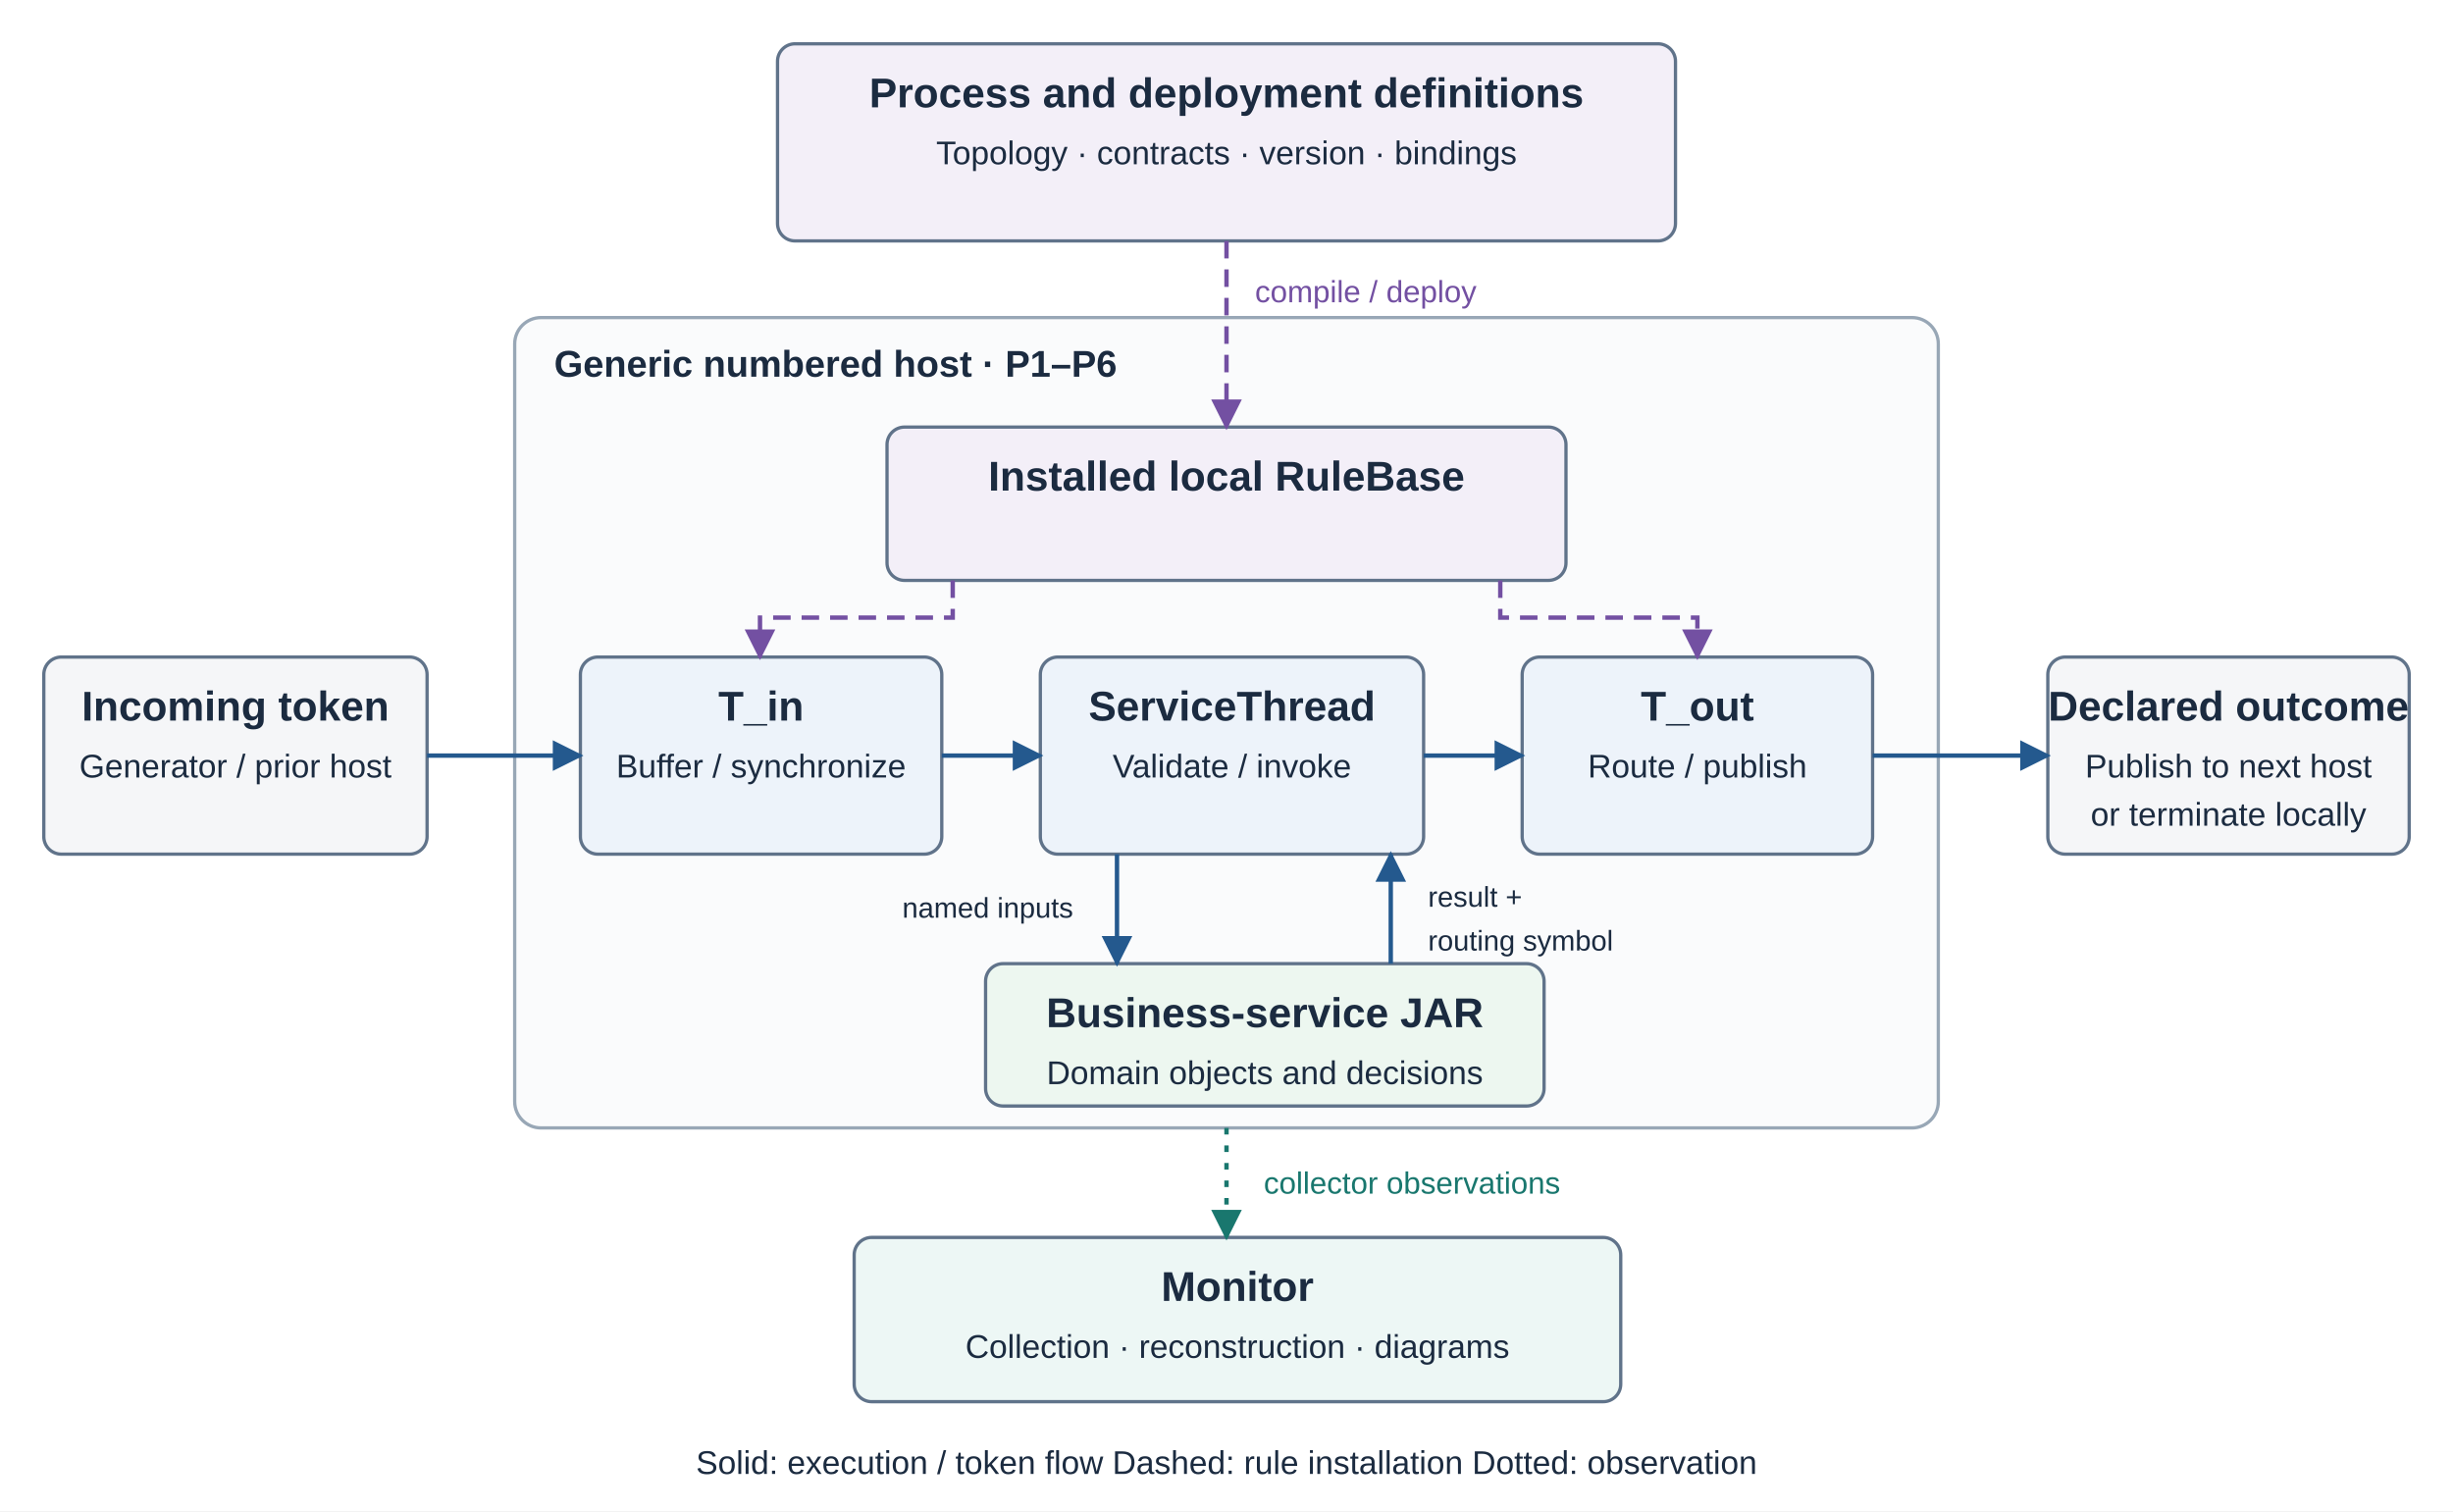
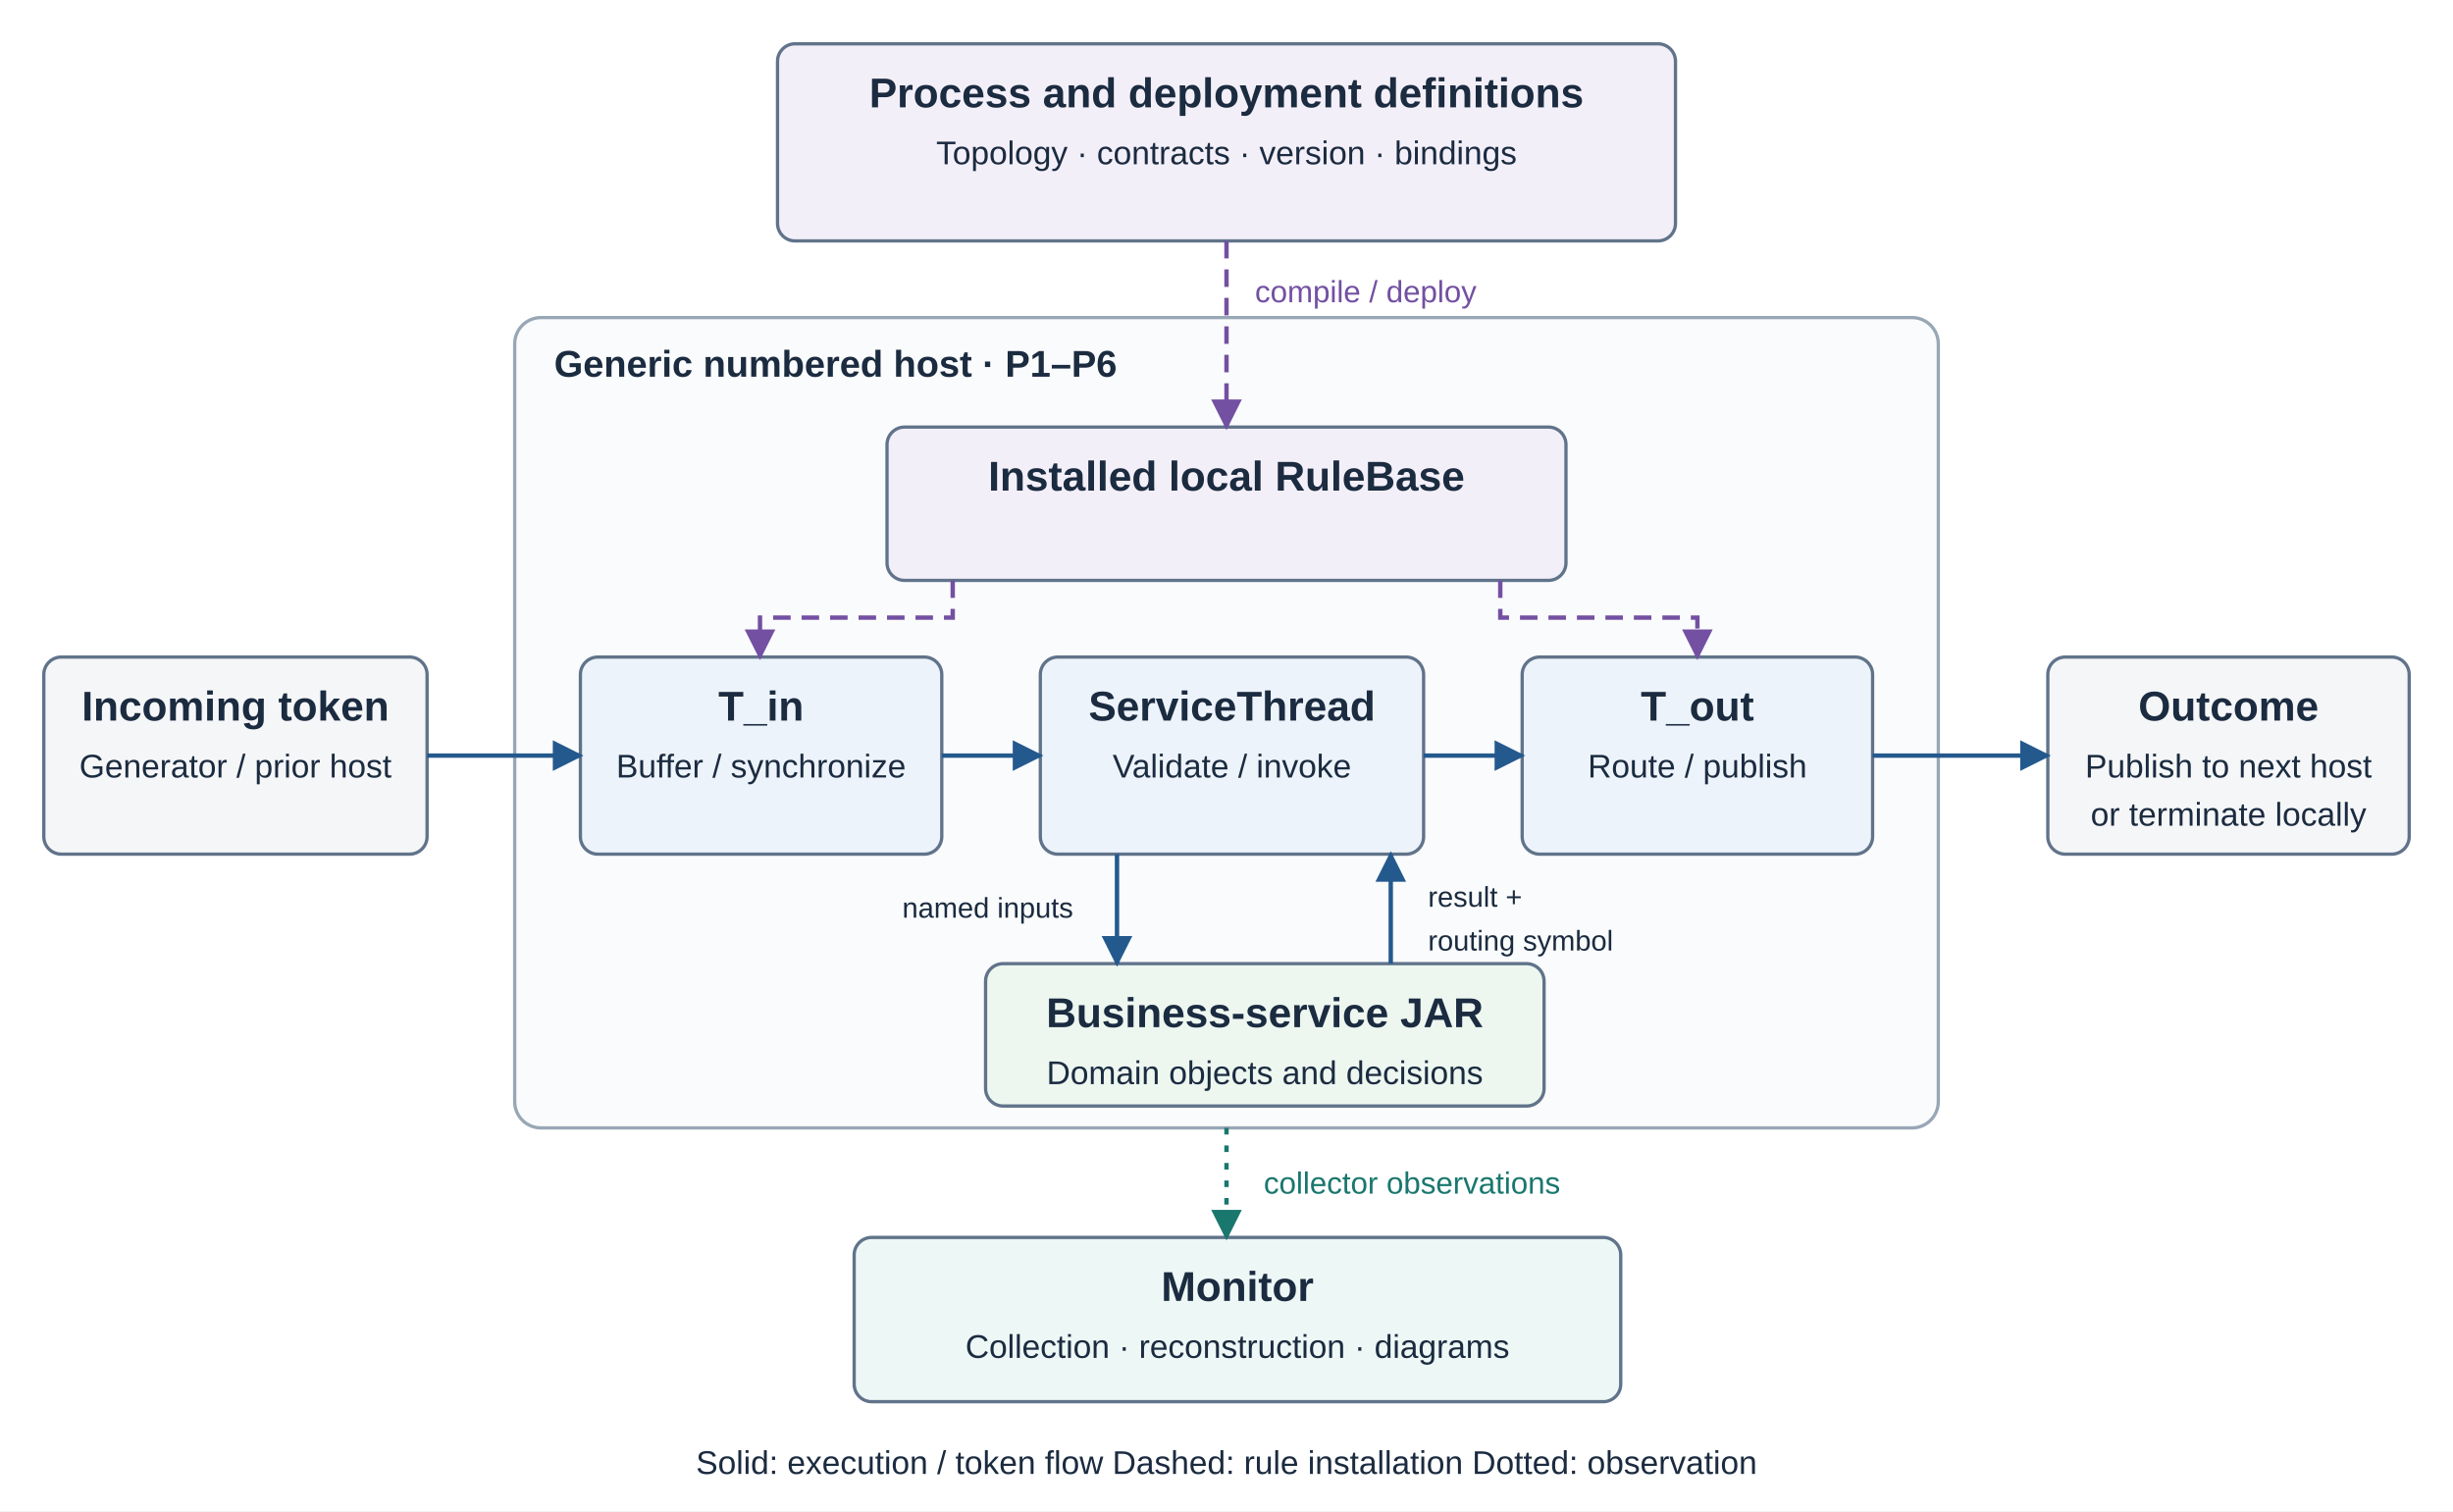
<svg xmlns="http://www.w3.org/2000/svg" width="1120" height="690" viewBox="0 0 1120 690" role="img" aria-labelledby="title desc">
  <defs>
    <marker id="flow" viewBox="0 0 10 10" refX="9" refY="5" markerWidth="7" markerHeight="7" orient="auto-start-reverse">
      <path d="M 0 0 L 10 5 L 0 10 z" fill="#24598e" />
    </marker>
    <marker id="rule" viewBox="0 0 10 10" refX="9" refY="5" markerWidth="7" markerHeight="7" orient="auto-start-reverse">
      <path d="M 0 0 L 10 5 L 0 10 z" fill="#7350a2" />
    </marker>
    <marker id="observe" viewBox="0 0 10 10" refX="9" refY="5" markerWidth="7" markerHeight="7" orient="auto-start-reverse">
      <path d="M 0 0 L 10 5 L 0 10 z" fill="#19776e" />
    </marker>
    <marker id="ack" viewBox="0 0 10 10" refX="9" refY="5" markerWidth="7" markerHeight="7" orient="auto-start-reverse">
      <path d="M 0 0 L 10 5 L 0 10 z" fill="#65758b" />
    </marker>
  </defs>
  <rect width="100%" height="100%" fill="#ffffff" />
  <rect x="235" y="145" width="650" height="370" rx="12" fill="#fafbfc" stroke="#98a7b6" stroke-width="1.5" />
  <text x="253" y="172" font-family="Arial, Helvetica, sans-serif" font-size="17" font-weight="600" text-anchor="start" fill="#1b2b40">Generic numbered host · P1–P6</text>
  <rect x="355" y="20" width="410" height="90" rx="8" fill="#f3eff8" stroke="#60738a" stroke-width="1.5" />
  <text x="560.0" y="49" font-family="Arial, Helvetica, sans-serif" font-size="19" font-weight="600" text-anchor="middle" fill="#1b2b40">Process and deployment definitions</text>
  <text x="560.0" y="75" font-family="Arial, Helvetica, sans-serif" font-size="15" font-weight="400" text-anchor="middle" fill="#1b2b40">Topology · contracts · version · bindings</text>
  <rect x="405" y="195" width="310" height="70" rx="8" fill="#f3eff8" stroke="#60738a" stroke-width="1.5" />
  <text x="560.0" y="224" font-family="Arial, Helvetica, sans-serif" font-size="19" font-weight="600" text-anchor="middle" fill="#1b2b40">Installed local RuleBase</text>
  <rect x="265" y="300" width="165" height="90" rx="8" fill="#edf3fa" stroke="#60738a" stroke-width="1.5" />
  <text x="347.5" y="329" font-family="Arial, Helvetica, sans-serif" font-size="19" font-weight="600" text-anchor="middle" fill="#1b2b40">T_in</text>
  <text x="347.5" y="355" font-family="Arial, Helvetica, sans-serif" font-size="15" font-weight="400" text-anchor="middle" fill="#1b2b40">Buffer / synchronize</text>
  <rect x="475" y="300" width="175" height="90" rx="8" fill="#edf3fa" stroke="#60738a" stroke-width="1.5" />
  <text x="562.5" y="329" font-family="Arial, Helvetica, sans-serif" font-size="19" font-weight="600" text-anchor="middle" fill="#1b2b40">ServiceThread</text>
  <text x="562.5" y="355" font-family="Arial, Helvetica, sans-serif" font-size="15" font-weight="400" text-anchor="middle" fill="#1b2b40">Validate / invoke</text>
  <rect x="695" y="300" width="160" height="90" rx="8" fill="#edf3fa" stroke="#60738a" stroke-width="1.5" />
  <text x="775.0" y="329" font-family="Arial, Helvetica, sans-serif" font-size="19" font-weight="600" text-anchor="middle" fill="#1b2b40">T_out</text>
  <text x="775.0" y="355" font-family="Arial, Helvetica, sans-serif" font-size="15" font-weight="400" text-anchor="middle" fill="#1b2b40">Route / publish</text>
  <rect x="450" y="440" width="255" height="65" rx="8" fill="#edf7f0" stroke="#60738a" stroke-width="1.5" />
  <text x="577.5" y="469" font-family="Arial, Helvetica, sans-serif" font-size="19" font-weight="600" text-anchor="middle" fill="#1b2b40">Business-service JAR</text>
  <text x="577.5" y="495" font-family="Arial, Helvetica, sans-serif" font-size="15" font-weight="400" text-anchor="middle" fill="#1b2b40">Domain objects and decisions</text>
  <rect x="20" y="300" width="175" height="90" rx="8" fill="#f5f6f8" stroke="#60738a" stroke-width="1.5" />
  <text x="107.5" y="329" font-family="Arial, Helvetica, sans-serif" font-size="19" font-weight="600" text-anchor="middle" fill="#1b2b40">Incoming token</text>
  <text x="107.5" y="355" font-family="Arial, Helvetica, sans-serif" font-size="15" font-weight="400" text-anchor="middle" fill="#1b2b40">Generator / prior host</text>
  <rect x="935" y="300" width="165" height="90" rx="8" fill="#f5f6f8" stroke="#60738a" stroke-width="1.5" />
-   <text x="1017.5" y="329" font-family="Arial, Helvetica, sans-serif" font-size="19" font-weight="600" text-anchor="middle" fill="#1b2b40">Declared outcome</text>
+   <text x="1017.5" y="329" font-family="Arial, Helvetica, sans-serif" font-size="19" font-weight="600" text-anchor="middle" fill="#1b2b40">Outcome</text>
  <text x="1017.5" y="355" font-family="Arial, Helvetica, sans-serif" font-size="15" font-weight="400" text-anchor="middle" fill="#1b2b40">Publish to next host</text>
  <text x="1017.5" y="377" font-family="Arial, Helvetica, sans-serif" font-size="15" font-weight="400" text-anchor="middle" fill="#1b2b40">or terminate locally</text>
  <rect x="390" y="565" width="350" height="75" rx="8" fill="#edf7f5" stroke="#60738a" stroke-width="1.5" />
  <text x="565.0" y="594" font-family="Arial, Helvetica, sans-serif" font-size="19" font-weight="600" text-anchor="middle" fill="#1b2b40">Monitor</text>
  <text x="565.0" y="620" font-family="Arial, Helvetica, sans-serif" font-size="15" font-weight="400" text-anchor="middle" fill="#1b2b40">Collection · reconstruction · diagrams</text>
  <path d="M 560 110 L 560 195" fill="none" stroke="#7350a2" stroke-width="2" stroke-dasharray="8 5" marker-end="url(#rule)" />
  <text x="573" y="138" font-family="Arial, Helvetica, sans-serif" font-size="14" font-weight="400" text-anchor="start" fill="#7350a2">compile / deploy</text>
  <path d="M 435 265 L 435 282 L 347 282 L 347 300" fill="none" stroke="#7350a2" stroke-width="2" stroke-dasharray="8 5" marker-end="url(#rule)" />
  <path d="M 685 265 L 685 282 L 775 282 L 775 300" fill="none" stroke="#7350a2" stroke-width="2" stroke-dasharray="8 5" marker-end="url(#rule)" />
  <path d="M 195 345 L 265 345" fill="none" stroke="#24598e" stroke-width="2" marker-end="url(#flow)" />
  <path d="M 430 345 L 475 345" fill="none" stroke="#24598e" stroke-width="2" marker-end="url(#flow)" />
  <path d="M 650 345 L 695 345" fill="none" stroke="#24598e" stroke-width="2" marker-end="url(#flow)" />
  <path d="M 855 345 L 935 345" fill="none" stroke="#24598e" stroke-width="2" marker-end="url(#flow)" />
  <path d="M 510 390 L 510 440" fill="none" stroke="#24598e" stroke-width="2" marker-end="url(#flow)" />
  <path d="M 635 440 L 635 390" fill="none" stroke="#24598e" stroke-width="2" marker-end="url(#flow)" />
  <text x="490" y="419" font-family="Arial, Helvetica, sans-serif" font-size="13" font-weight="400" text-anchor="end" fill="#1b2b40">named inputs</text>
  <text x="652" y="414" font-family="Arial, Helvetica, sans-serif" font-size="13" font-weight="400" text-anchor="start" fill="#1b2b40">result +</text>
  <text x="652" y="434" font-family="Arial, Helvetica, sans-serif" font-size="13" font-weight="400" text-anchor="start" fill="#1b2b40">routing symbol</text>
  <path d="M 560 515 L 560 565" fill="none" stroke="#19776e" stroke-width="2" stroke-dasharray="3 5" marker-end="url(#observe)" />
  <text x="577" y="545" font-family="Arial, Helvetica, sans-serif" font-size="14" font-weight="400" text-anchor="start" fill="#19776e">collector observations</text>
  <text x="560" y="673" font-family="Arial, Helvetica, sans-serif" font-size="15" font-weight="400" text-anchor="middle" fill="#1b2b40">Solid: execution / token flow     Dashed: rule installation     Dotted: observation</text>
</svg>
